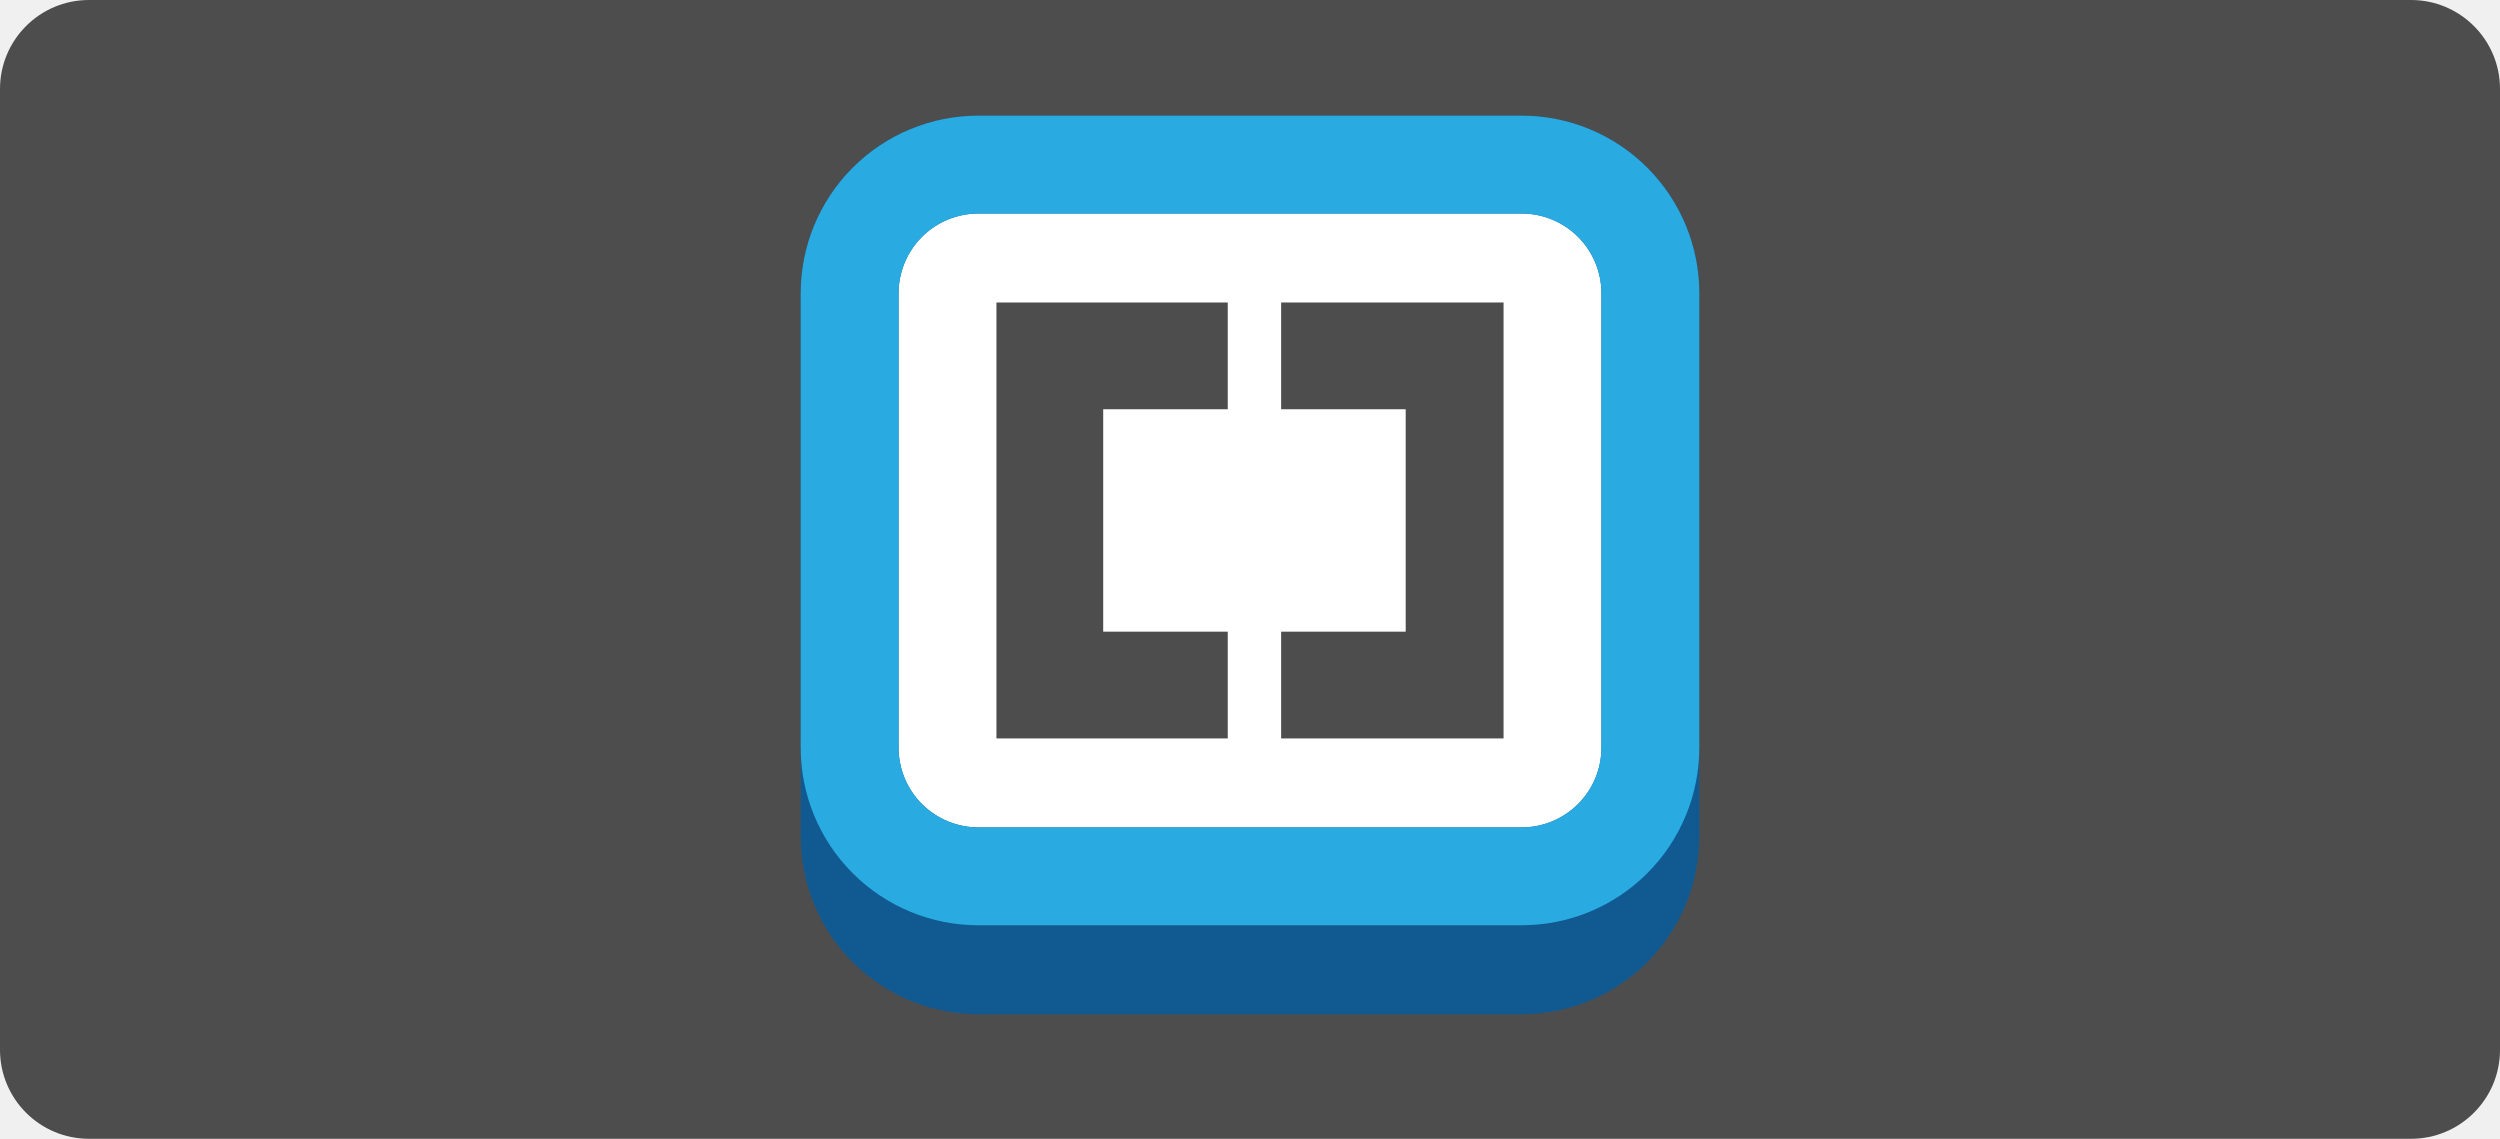
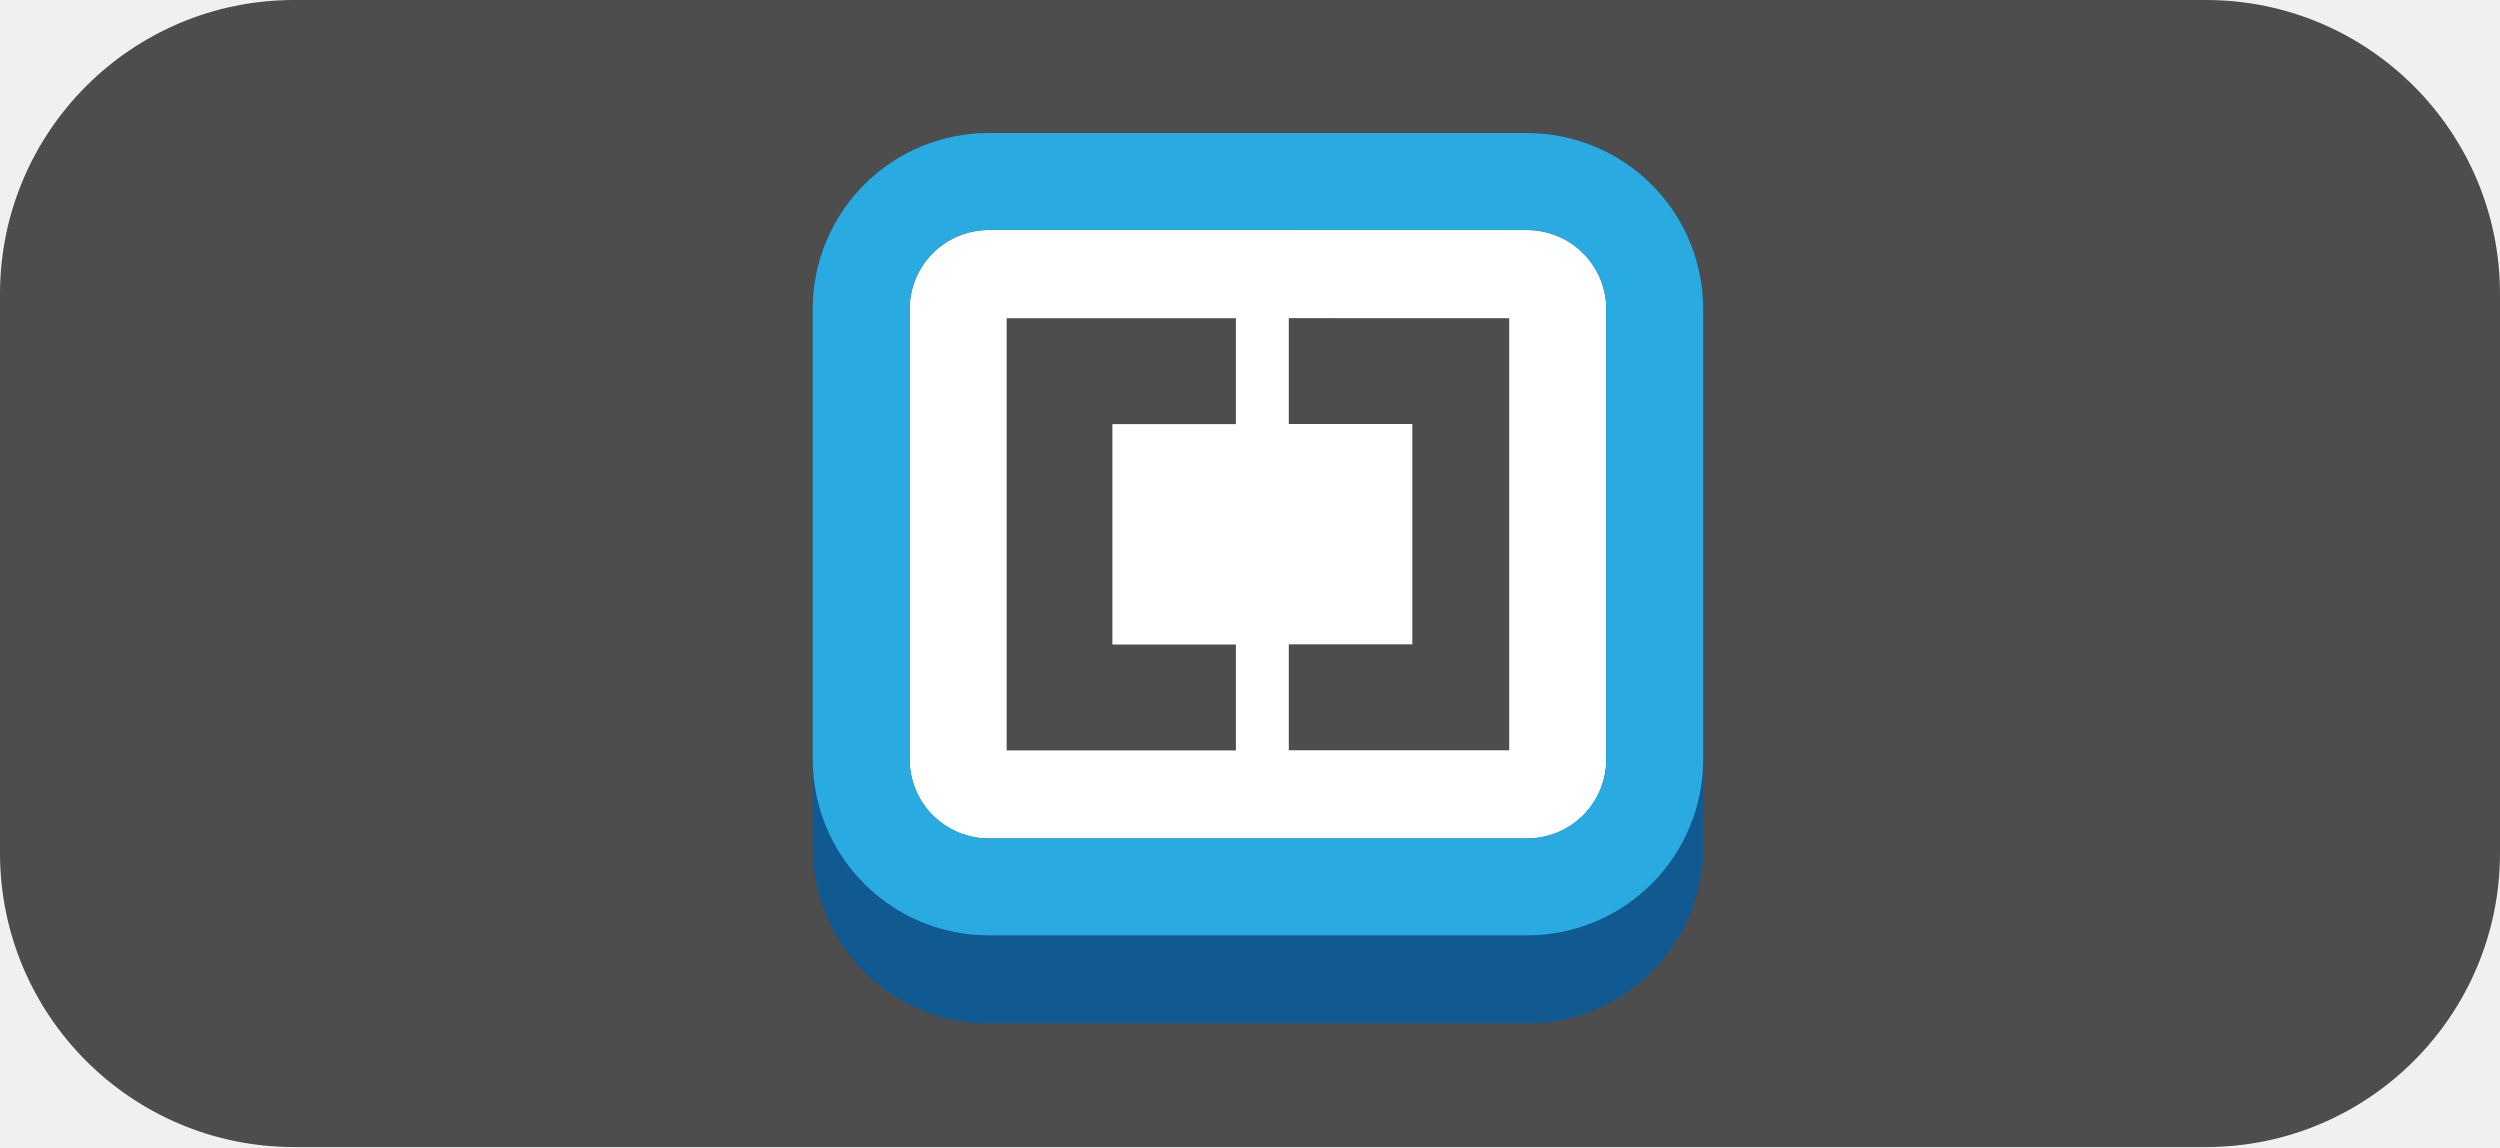
- <svg xmlns="http://www.w3.org/2000/svg" width="281" height="128" viewBox="0 0 281 128">
-   <g id="brackets" transform="translate(-232 -163)">
-     <rect id="box" width="281" height="128" rx="10" transform="translate(232 163)" fill="#4d4d4d" />
-     <g id="brackets-2" data-name="brackets" transform="translate(322.319 176.319)">
-       <path id="Path_19" data-name="Path 19" d="M100.681,80.681a19.963,19.963,0,0,1-20,20h-61a19.963,19.963,0,0,1-20-20v-61a19.963,19.963,0,0,1,20-20h61a19.963,19.963,0,0,1,20,20v61Z" fill="#115a91" />
-       <path id="Path_20" data-name="Path 20" d="M97.766,27.766a8.967,8.967,0,0,1,9,9v51a8.967,8.967,0,0,1-9,9h-61a8.967,8.967,0,0,1-9-9v-51a8.967,8.967,0,0,1,9-9h61" transform="translate(-17.085 -17.085)" fill="#fff" />
-       <path id="Path_21" data-name="Path 21" d="M80.681,10.681a8.967,8.967,0,0,1,9,9v51a8.967,8.967,0,0,1-9,9h-61a8.967,8.967,0,0,1-9-9v-51a8.967,8.967,0,0,1,9-9Zm0-11h-61a19.963,19.963,0,0,0-20,20v51a19.963,19.963,0,0,0,20,20h61a19.963,19.963,0,0,0,20-20v-51a19.963,19.963,0,0,0-20-20Z" fill="#29abe2" />
-       <g id="Group_2" data-name="Group 2" transform="translate(22.15 21.143)">
-         <path id="Path_22" data-name="Path 22" d="M104.68-.462v49h-25v-12h14v-25h-14v-12Z" transform="translate(-48.149)" fill="#4d4d4d" />
-         <path id="Path_23" data-name="Path 23" d="M25.531-.462v12h-14v25h14v12h-26v-49Z" fill="#4d4d4d" />
+ <svg xmlns="http://www.w3.org/2000/svg" width="85" height="39" viewBox="0 0 85 39">
+   <g id="brackets" transform="translate(0.087 -0.225)">
+     <rect id="box" width="85" height="39" rx="10" transform="translate(-0.087 0.225)" fill="#4d4d4d" />
+     <g id="brackets-2" data-name="brackets" transform="translate(27.546 4.75)">
+       <path id="Path_19" data-name="Path 19" d="M29.956,23.961a5.984,5.984,0,0,1-5.995,5.995H5.676A5.984,5.984,0,0,1-.319,23.961V5.676A5.984,5.984,0,0,1,5.676-.319H23.961a5.984,5.984,0,0,1,5.995,5.995V23.961Z" transform="translate(0.319 0.319)" fill="#115a91" />
+       <path id="Path_20" data-name="Path 20" d="M48.749,27.766a2.688,2.688,0,0,1,2.7,2.7V45.751a2.688,2.688,0,0,1-2.7,2.7H30.464a2.688,2.688,0,0,1-2.7-2.7V30.464a2.688,2.688,0,0,1,2.7-2.7H48.749" transform="translate(-24.469 -24.469)" fill="#fff" />
+       <path id="Path_21" data-name="Path 21" d="M23.961,2.978a2.688,2.688,0,0,1,2.7,2.7V20.963a2.688,2.688,0,0,1-2.7,2.7H5.676a2.688,2.688,0,0,1-2.7-2.7V5.676a2.688,2.688,0,0,1,2.7-2.7Zm0-3.3H5.676A5.984,5.984,0,0,0-.319,5.676V20.963a5.984,5.984,0,0,0,5.995,5.995H23.961a5.984,5.984,0,0,0,5.995-5.995V5.676A5.984,5.984,0,0,0,23.961-.319Z" transform="translate(0.319 0.319)" fill="#29abe2" />
+       <g id="Group_2" data-name="Group 2" transform="translate(6.594 6.295)">
+         <path id="Path_22" data-name="Path 22" d="M87.174-.462V14.226H79.68v-3.6h4.2V3.135h-4.2v-3.6Z" transform="translate(-70.088 0.462)" fill="#4d4d4d" />
+         <path id="Path_23" data-name="Path 23" d="M7.325-.462v3.6h-4.2v7.494h4.2v3.6H-.469V-.462Z" transform="translate(0.469 0.462)" fill="#4d4d4d" />
      </g>
    </g>
  </g>
</svg>
